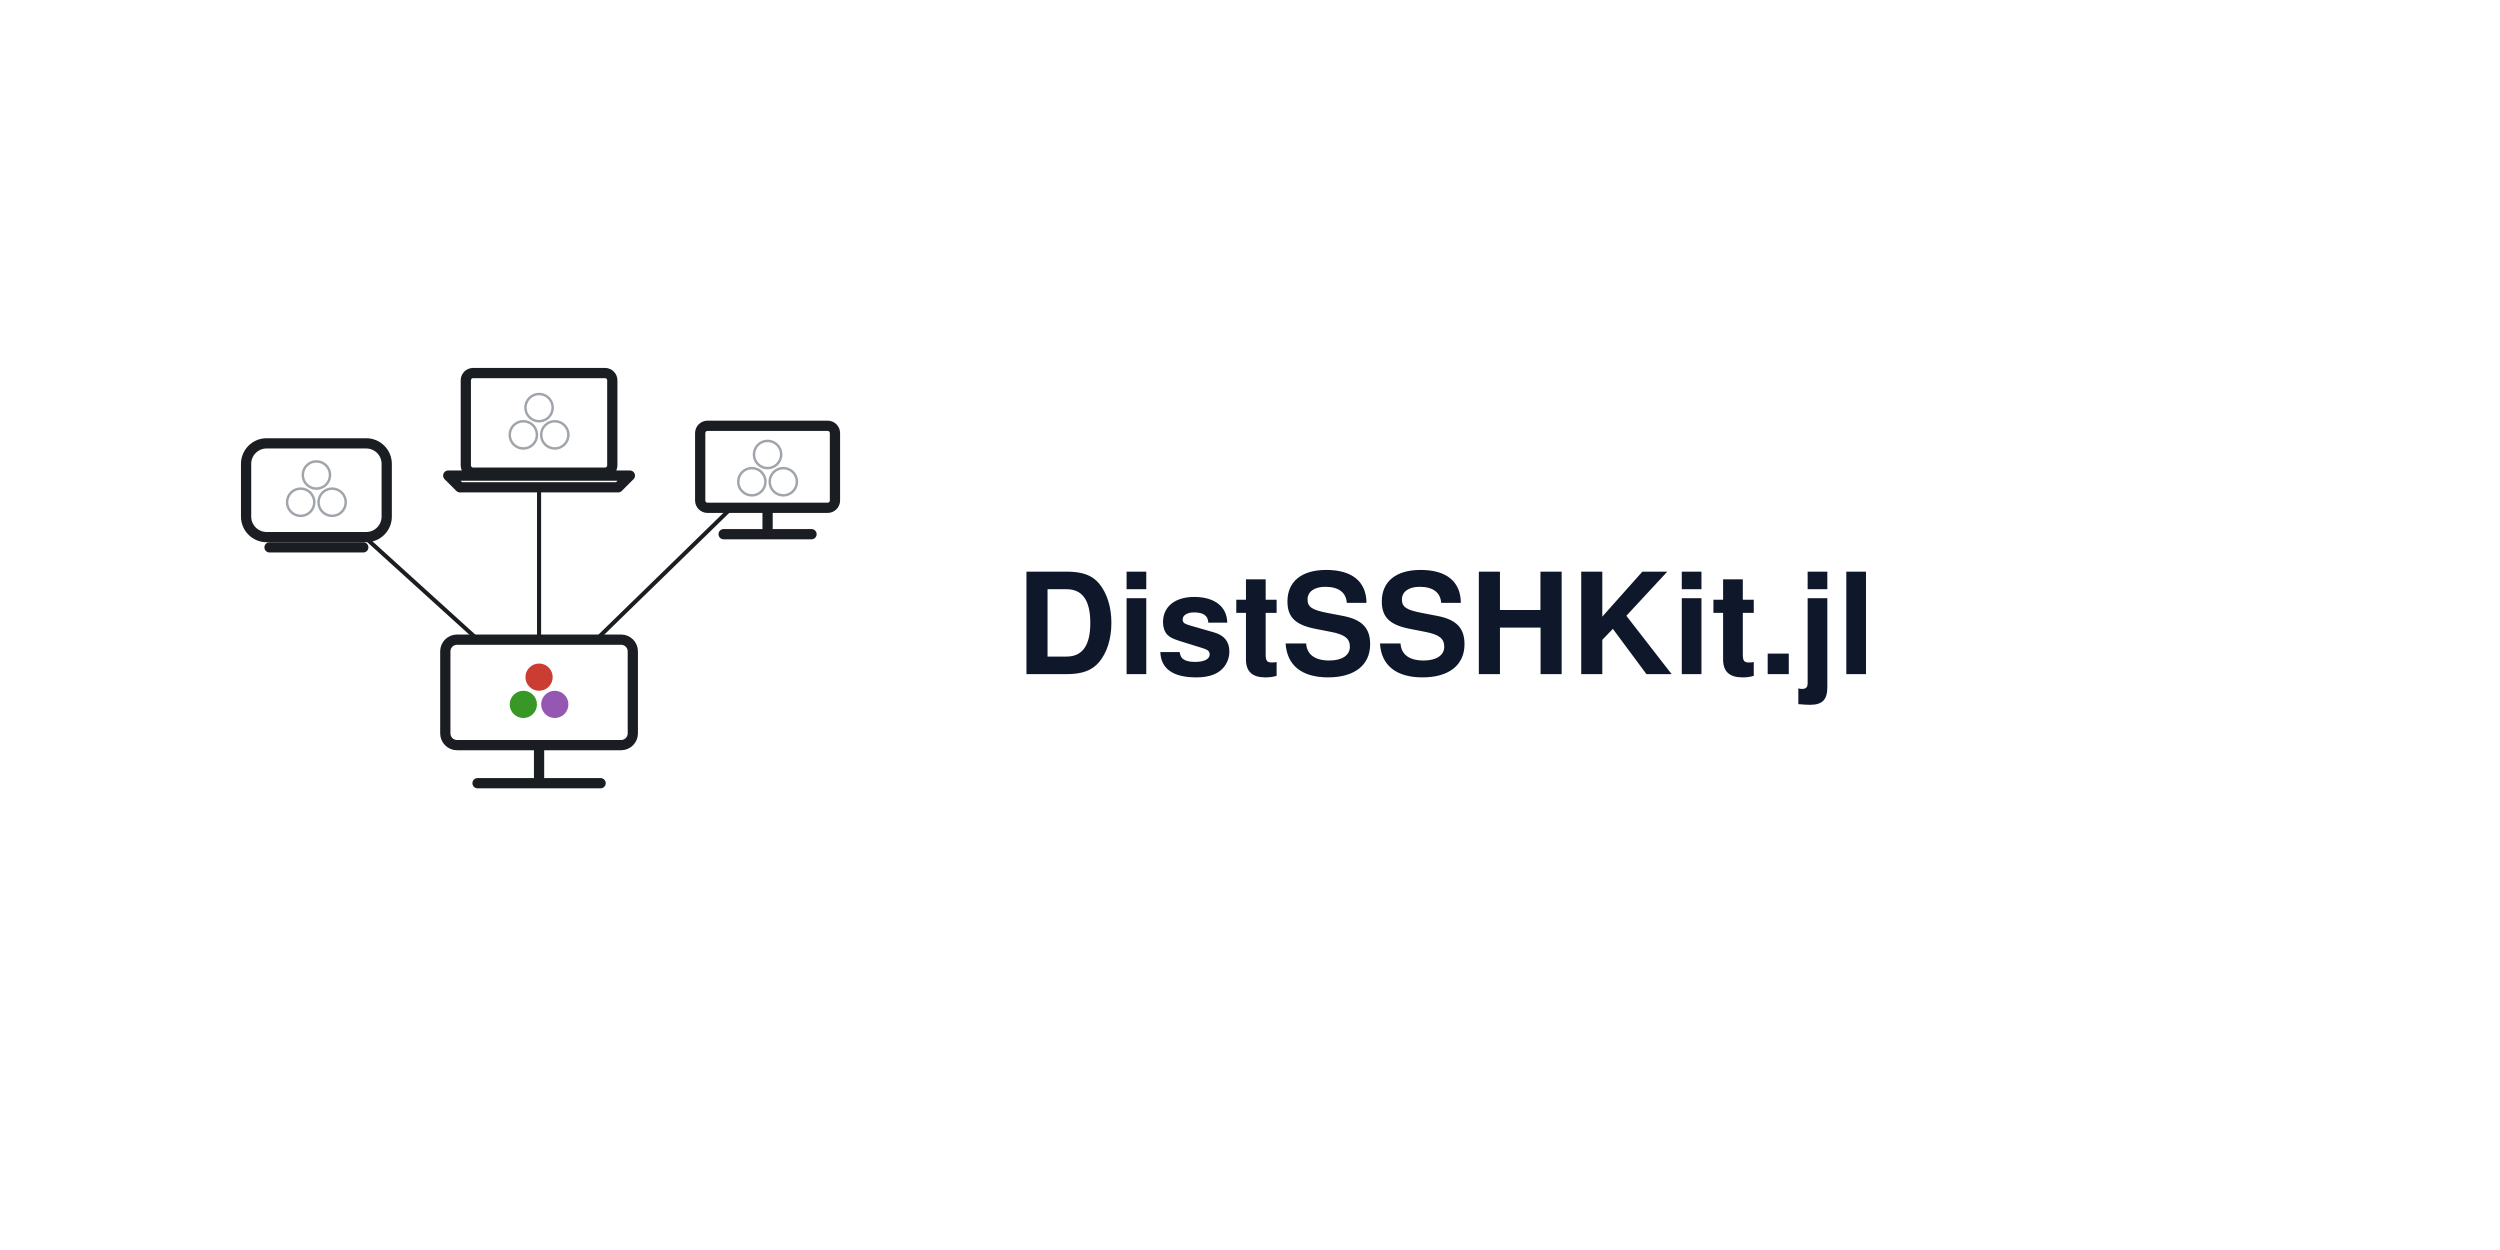
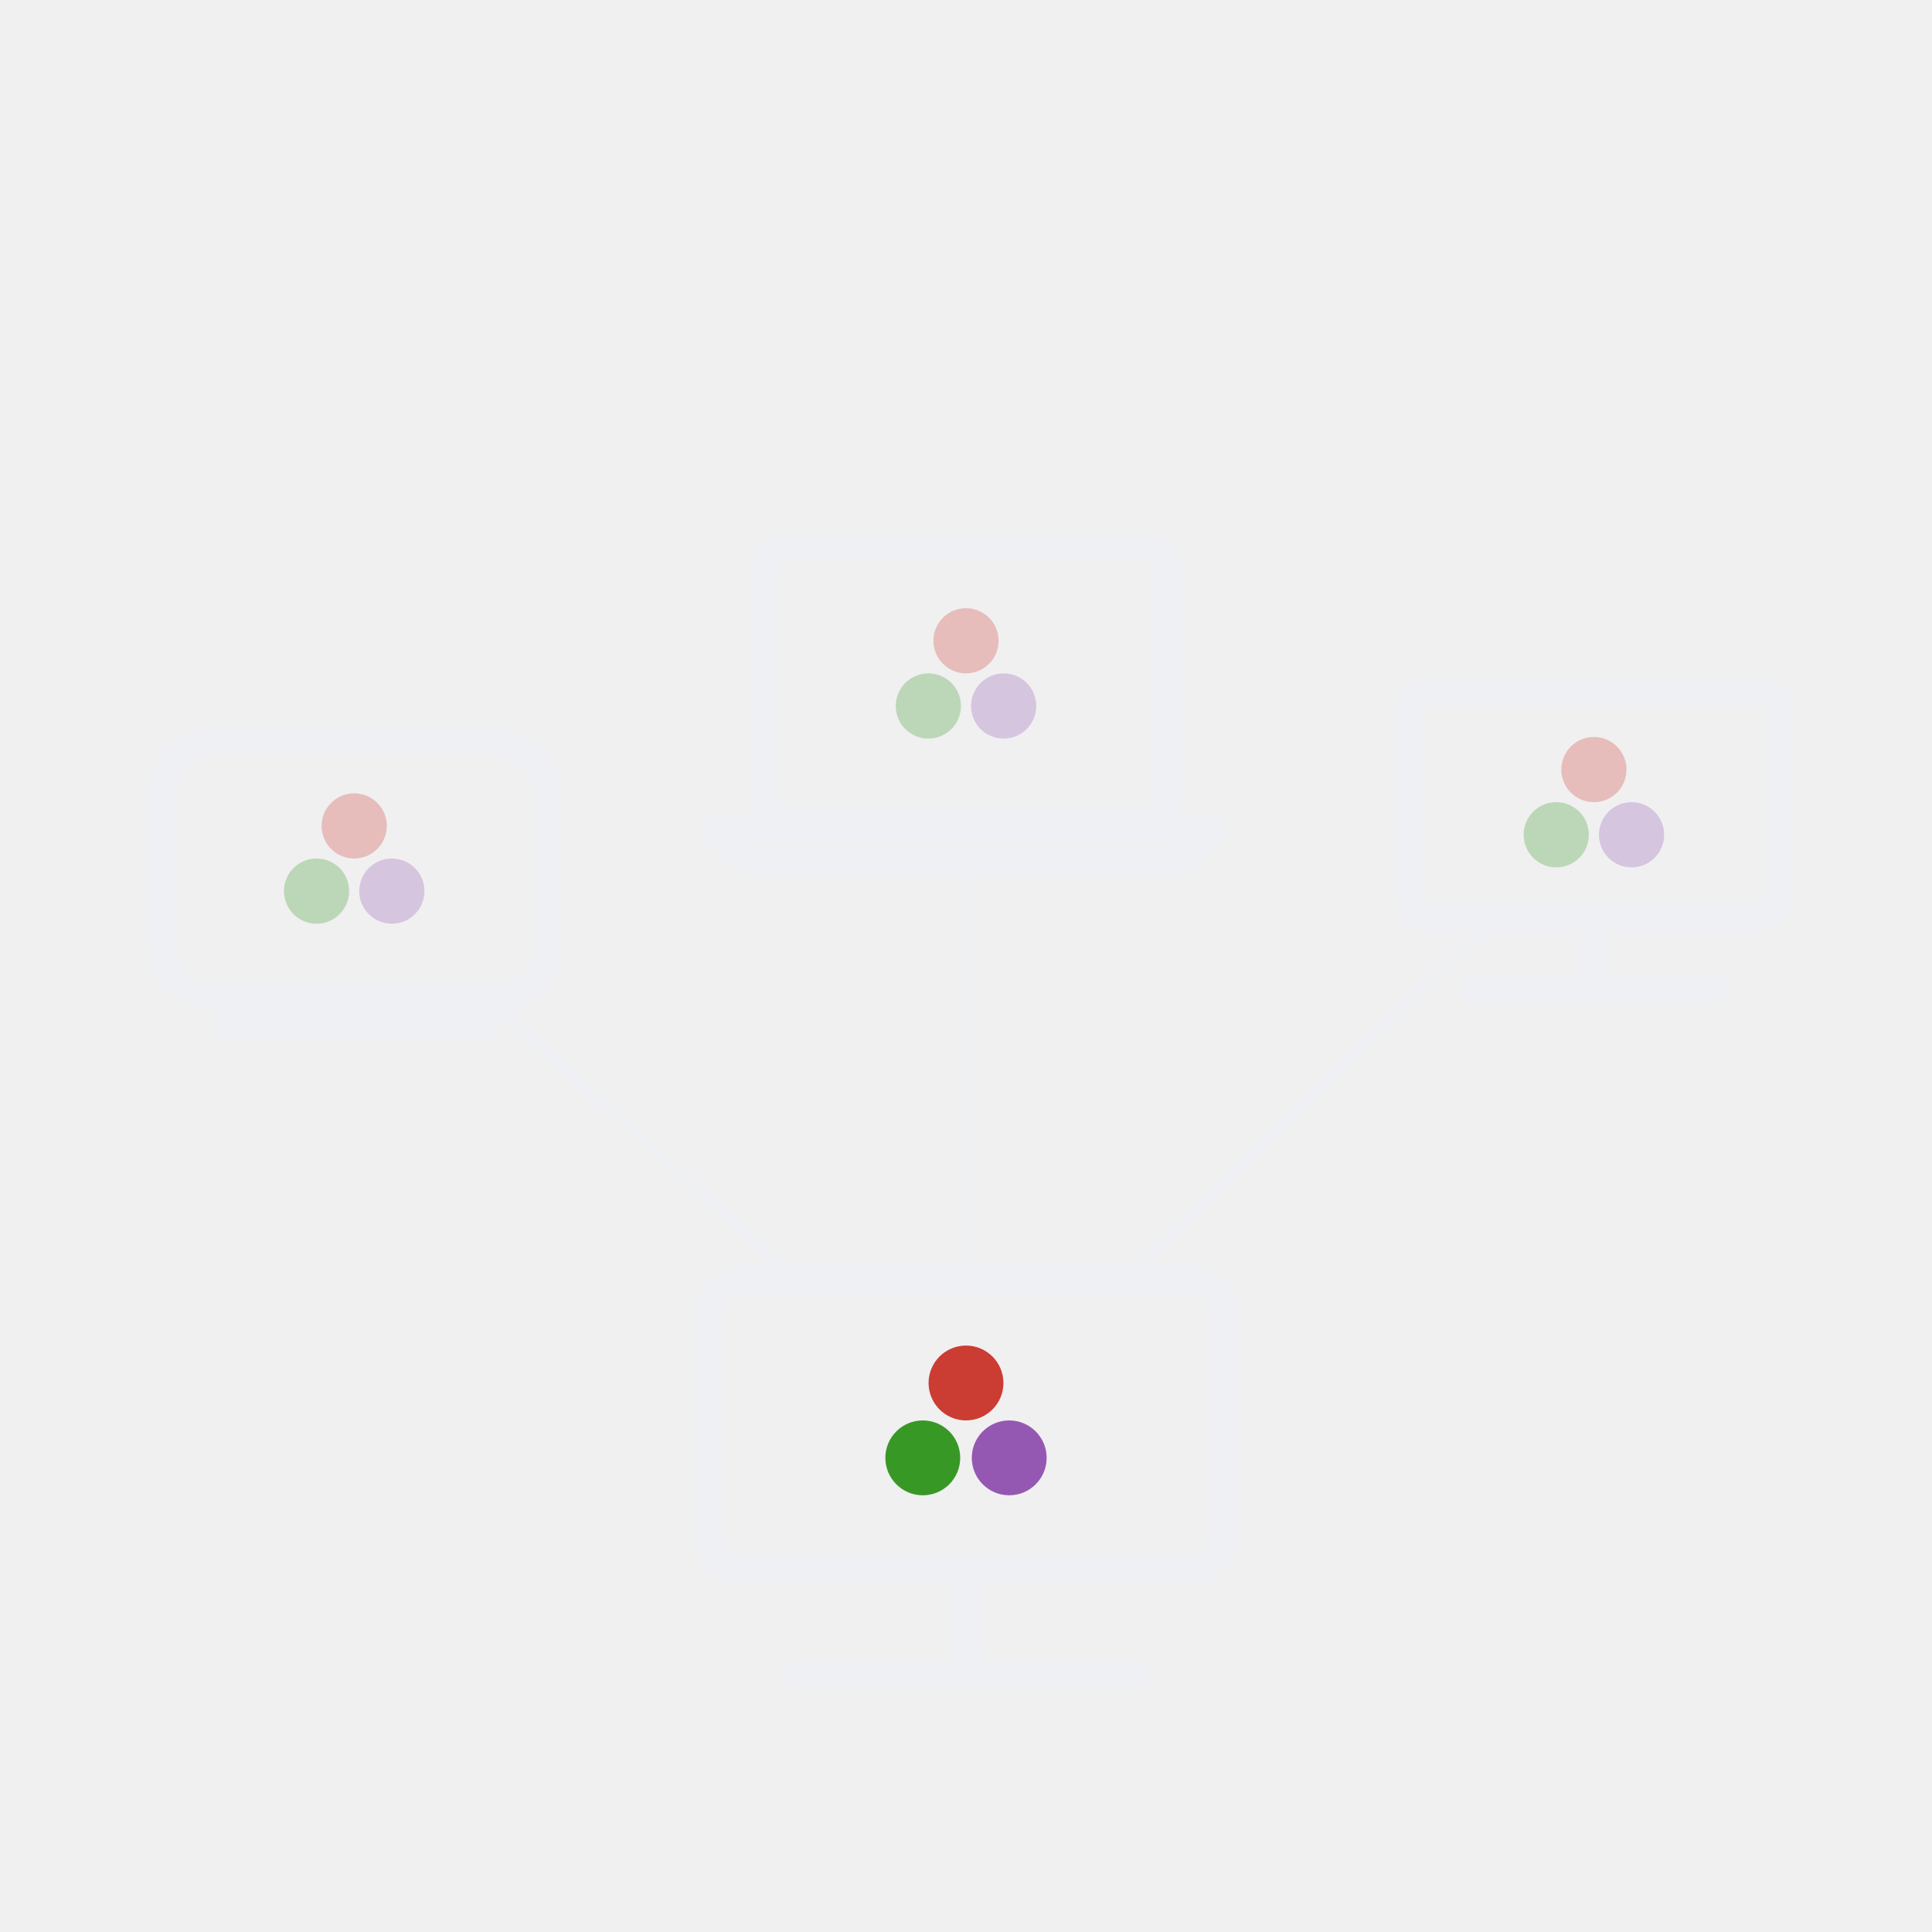
- <svg xmlns="http://www.w3.org/2000/svg" width="1280" height="640" viewBox="0 0 1280 640">
-   <rect width="1280" height="640" fill="#ffffff" />
-   <svg x="96" y="128" width="360" height="360" viewBox="0 26 240 240">
-     <defs>
-       <filter id="dot-glow" x="-100%" y="-100%" width="300%" height="300%">
-         <feGaussianBlur in="SourceGraphic" stdDeviation="1.6" result="b" />
-         <feMerge>
-           <feMergeNode in="b" />
-           <feMergeNode in="SourceGraphic" />
-         </feMerge>
-       </filter>
-       <style>
+ <svg xmlns="http://www.w3.org/2000/svg" viewBox="0 0 240 240" width="240" height="240">
+   <defs>
+     <filter id="dot-glow" x="-100%" y="-100%" width="300%" height="300%">
+       <feGaussianBlur in="SourceGraphic" stdDeviation="1.6" result="b" />
+       <feMerge>
+         <feMergeNode in="b" />
+         <feMergeNode in="SourceGraphic" />
+       </feMerge>
+     </filter>
+     <style>
      .stroke {
        fill: none;
-         stroke: #1a1d21;
+         stroke: #eef0f3;
        stroke-width: 3.5;
        stroke-linecap: round;
        stroke-linejoin: round;
      }
      .link {
-         stroke: #1a1d21;
+         stroke: #eef0f3;
        stroke-width: 1.4;
        stroke-linecap: round;
        fill: none;
      }
      .pkt { filter: url(#dot-glow); }
      .pkt-data {
-         fill: #1a1d21;
+         fill: #eef0f3;
        /* no glow — quieter than outbound Julia packets */
      }
      .attach { fill: none; stroke: none; }
      @media (prefers-reduced-motion: reduce) {
        .pkt, .pkt-data { display: none; }
      }
    </style>
-       <g id="laptop-body">
-         <rect class="stroke" x="-25" y="-22" width="50" height="34" rx="2.5" />
-         <path class="stroke" d="M-31,13 L31,13 L27,17 L-27,17 Z" />
-         <circle class="attach" id="attach-laptop" cx="0" cy="-4" r="0" />
-       </g>
-       <g id="minibox-body">
-         <rect class="stroke" x="-24" y="-16" width="48" height="32" rx="7" />
-         <line class="stroke" x1="-16" y1="19.5" x2="16" y2="19.5" />
-         <circle class="attach" id="attach-minibox" cx="0" cy="1" r="0" />
-       </g>
-       <g id="desktop-body">
-         <rect class="stroke" x="-23" y="-22" width="46" height="28" rx="2.5" />
-         <line class="stroke" x1="0" y1="7" x2="0" y2="13" />
-         <line class="stroke" x1="-15" y1="15" x2="15" y2="15" />
-         <circle class="attach" id="attach-desktop" cx="0" cy="-6" r="0" />
-       </g>
-       <g id="master-body">
-         <rect class="stroke" x="-32" y="-25" width="64" height="36" rx="4" />
-         <line class="stroke" x1="0" y1="12" x2="0" y2="22" />
-         <line class="stroke" x1="-21" y1="24" x2="21" y2="24" />
-         <circle class="attach" id="attach-master-l" cx="0" cy="-6" r="0" />
-         <circle class="attach" id="attach-master-c" cx="0" cy="-6" r="0" />
-         <circle class="attach" id="attach-master-r" cx="0" cy="-6" r="0" />
-       </g>
-       <g id="juliadot">
-         <circle cx="0" cy="-6.2" r="4.65" fill="#cb3c33" />
-         <circle cx="-5.369" cy="3.1" r="4.65" fill="#389826" />
-         <circle cx="5.369" cy="3.1" r="4.65" fill="#9558b2" />
-       </g>
-       <g id="juliadot-lg">
-         <circle cx="0" cy="-6.2" r="4.65" fill="#cb3c33" />
-         <circle cx="-5.369" cy="3.1" r="4.65" fill="#389826" />
-         <circle cx="5.369" cy="3.1" r="4.65" fill="#9558b2" />
-       </g>
-       <g id="remote-dots">
-         <circle cx="0" cy="-6.2" r="4.65" fill="#cb3c33" fill-opacity="0" stroke="#a0a5ab" stroke-width="0.85" stroke-opacity="1">
-           <animate attributeName="fill-opacity" begin="1.487s" dur="0.55s" values="0;1" fill="freeze" calcMode="spline" keySplines="0.4 0 0.2 1" />
-           <animate attributeName="stroke-opacity" begin="1.487s" dur="0.55s" values="1;0" fill="freeze" calcMode="spline" keySplines="0.4 0 0.2 1" />
-         </circle>
-         <circle cx="-5.369" cy="3.1" r="4.65" fill="#389826" fill-opacity="0" stroke="#a0a5ab" stroke-width="0.85" stroke-opacity="1">
-           <animate attributeName="fill-opacity" begin="2.071s" dur="0.55s" values="0;1" fill="freeze" calcMode="spline" keySplines="0.4 0 0.2 1" />
-           <animate attributeName="stroke-opacity" begin="2.071s" dur="0.55s" values="1;0" fill="freeze" calcMode="spline" keySplines="0.4 0 0.2 1" />
-         </circle>
-         <circle cx="5.369" cy="3.1" r="4.65" fill="#9558b2" fill-opacity="0" stroke="#a0a5ab" stroke-width="0.85" stroke-opacity="1">
-           <animate attributeName="fill-opacity" begin="2.656s" dur="0.55s" values="0;1" fill="freeze" calcMode="spline" keySplines="0.4 0 0.2 1" />
-           <animate attributeName="stroke-opacity" begin="2.656s" dur="0.55s" values="1;0" fill="freeze" calcMode="spline" keySplines="0.4 0 0.2 1" />
-         </circle>
-       </g>
-       <g id="master-dots">
-         <circle cx="0" cy="-6.2" r="4.65" fill="#cb3c33" opacity="1">
-           <animate attributeName="opacity" begin="1.062s" dur="0.371s" values="1;0.35;1" keyTimes="0;0.4;1" calcMode="spline" keySplines="0.4 0 0.2 1; 0.4 0 0.2 1" fill="freeze" />
-           <animate attributeName="opacity" begin="5.525s" dur="0.55s" values="1;0.15;1;0.3;1" keyTimes="0;0.22;0.45;0.7;1" calcMode="spline" keySplines="0.3 0 0.2 1; 0.3 0 0.2 1; 0.3 0 0.2 1; 0.3 0 0.2 1" fill="freeze" />
-           <animate attributeName="r" begin="5.525s" dur="0.55s" values="4.65;5.65;4.65;5.25;4.65" keyTimes="0;0.22;0.45;0.7;1" calcMode="spline" keySplines="0.3 0 0.2 1; 0.3 0 0.2 1; 0.3 0 0.2 1; 0.3 0 0.2 1" fill="freeze" />
-         </circle>
-         <circle cx="-5.369" cy="3.1" r="4.65" fill="#389826" opacity="1">
-           <animate attributeName="opacity" begin="1.646s" dur="0.371s" values="1;0.35;1" keyTimes="0;0.4;1" calcMode="spline" keySplines="0.4 0 0.2 1; 0.4 0 0.2 1" fill="freeze" />
-           <animate attributeName="opacity" begin="5.525s" dur="0.55s" values="1;0.15;1;0.3;1" keyTimes="0;0.22;0.45;0.7;1" calcMode="spline" keySplines="0.3 0 0.2 1; 0.3 0 0.2 1; 0.3 0 0.2 1; 0.3 0 0.2 1" fill="freeze" />
-           <animate attributeName="r" begin="5.525s" dur="0.55s" values="4.65;5.65;4.65;5.25;4.65" keyTimes="0;0.22;0.45;0.7;1" calcMode="spline" keySplines="0.3 0 0.2 1; 0.3 0 0.2 1; 0.3 0 0.2 1; 0.3 0 0.2 1" fill="freeze" />
-         </circle>
-         <circle cx="5.369" cy="3.1" r="4.65" fill="#9558b2" opacity="1">
-           <animate attributeName="opacity" begin="2.231s" dur="0.371s" values="1;0.35;1" keyTimes="0;0.4;1" calcMode="spline" keySplines="0.4 0 0.2 1; 0.4 0 0.2 1" fill="freeze" />
-           <animate attributeName="opacity" begin="5.525s" dur="0.55s" values="1;0.15;1;0.3;1" keyTimes="0;0.22;0.45;0.7;1" calcMode="spline" keySplines="0.3 0 0.2 1; 0.3 0 0.2 1; 0.3 0 0.2 1; 0.3 0 0.2 1" fill="freeze" />
-           <animate attributeName="r" begin="5.525s" dur="0.55s" values="4.65;5.65;4.65;5.25;4.65" keyTimes="0;0.22;0.45;0.7;1" calcMode="spline" keySplines="0.3 0 0.2 1; 0.3 0 0.2 1; 0.3 0 0.2 1; 0.3 0 0.2 1" fill="freeze" />
-         </circle>
-       </g>
-     </defs>
-     <g id="hub" transform="translate(120, 178)">
-       <path id="link-l" fill="none" stroke="none" d="M0,0 L-76,-69">
-         <animate attributeName="d" fill="freeze" calcMode="spline" begin="0s" dur="15.938s" keyTimes="0;0.08;0.16;0.24;0.32;0.4;0.48;0.56;0.64;0.72;0.8;0.88;1" keySplines="0.45 0 0.55 1; 0.45 0 0.55 1; 0.45 0 0.55 1; 0.45 0 0.55 1; 0.45 0 0.55 1; 0.45 0 0.55 1; 0.45 0 0.55 1; 0.45 0 0.55 1; 0.45 0 0.55 1; 0.45 0 0.55 1; 0.45 0 0.55 1; 0.45 0 0.55 1" values="M0,0 L-76,-69;M0,0 L-76,-72.2;M0,0 L-76,-69;M0,0 L-76,-71.8;M0,0 L-76,-69;M0,0 L-76,-71.4;M0,0 L-76,-69;M0,0 L-76,-70.8;M0,0 L-76,-69;M0,0 L-76,-70.2;M0,0 L-76,-69;M0,0 L-76,-69.6;M0,0 L-76,-69" />
-       </path>
-       <path id="link-t" fill="none" stroke="none" d="M0,0 L0,-92">
-         <animate attributeName="d" fill="freeze" calcMode="spline" begin="0.371s" dur="15.938s" keyTimes="0;0.08;0.16;0.24;0.32;0.4;0.48;0.56;0.64;0.72;0.8;0.88;1" keySplines="0.45 0 0.55 1; 0.45 0 0.55 1; 0.45 0 0.55 1; 0.45 0 0.55 1; 0.45 0 0.55 1; 0.45 0 0.55 1; 0.45 0 0.55 1; 0.45 0 0.55 1; 0.45 0 0.55 1; 0.45 0 0.55 1; 0.45 0 0.55 1; 0.45 0 0.55 1" values="M0,0 L0,-92;M0,0 L0,-95.2;M0,0 L0,-92;M0,0 L0,-94.8;M0,0 L0,-92;M0,0 L0,-94.4;M0,0 L0,-92;M0,0 L0,-93.8;M0,0 L0,-92;M0,0 L0,-93.2;M0,0 L0,-92;M0,0 L0,-92.6;M0,0 L0,-92" />
-       </path>
-       <path id="link-r" fill="none" stroke="none" d="M0,0 L78,-76">
-         <animate attributeName="d" fill="freeze" calcMode="spline" begin="0.744s" dur="15.938s" keyTimes="0;0.08;0.16;0.24;0.32;0.4;0.48;0.56;0.64;0.72;0.8;0.88;1" keySplines="0.45 0 0.55 1; 0.45 0 0.55 1; 0.45 0 0.55 1; 0.45 0 0.55 1; 0.45 0 0.55 1; 0.45 0 0.55 1; 0.45 0 0.55 1; 0.45 0 0.55 1; 0.45 0 0.55 1; 0.45 0 0.55 1; 0.45 0 0.55 1; 0.45 0 0.55 1" values="M0,0 L78,-76;M0,0 L78,-79.2;M0,0 L78,-76;M0,0 L78,-78.8;M0,0 L78,-76;M0,0 L78,-78.4;M0,0 L78,-76;M0,0 L78,-77.8;M0,0 L78,-76;M0,0 L78,-77.2;M0,0 L78,-76;M0,0 L78,-76.6;M0,0 L78,-76" />
-       </path>
-       <circle class="pkt" r="3.5" fill="#cb3c33" opacity="0">
-         <animate attributeName="opacity" begin="1.062s" dur="0.479s" values="0;1;1;0" keyTimes="0;0.12;0.88;1" fill="freeze" />
-         <animateMotion begin="1.062s" dur="0.479s" fill="freeze">
-           <mpath href="#link-l" />
-         </animateMotion>
-       </circle>
-       <circle class="pkt" r="3.5" fill="#389826" opacity="0">
-         <animate attributeName="opacity" begin="1.646s" dur="0.479s" values="0;1;1;0" keyTimes="0;0.12;0.88;1" fill="freeze" />
-         <animateMotion begin="1.646s" dur="0.479s" fill="freeze">
-           <mpath href="#link-l" />
-         </animateMotion>
-       </circle>
-       <circle class="pkt" r="3.5" fill="#9558b2" opacity="0">
-         <animate attributeName="opacity" begin="2.231s" dur="0.479s" values="0;1;1;0" keyTimes="0;0.12;0.88;1" fill="freeze" />
-         <animateMotion begin="2.231s" dur="0.479s" fill="freeze">
-           <mpath href="#link-l" />
-         </animateMotion>
-       </circle>
-       <circle class="pkt" r="3.5" fill="#cb3c33" opacity="0">
-         <animate attributeName="opacity" begin="1.062s" dur="0.479s" values="0;1;1;0" keyTimes="0;0.12;0.88;1" fill="freeze" />
-         <animateMotion begin="1.062s" dur="0.479s" fill="freeze">
-           <mpath href="#link-t" />
-         </animateMotion>
-       </circle>
-       <circle class="pkt" r="3.5" fill="#389826" opacity="0">
-         <animate attributeName="opacity" begin="1.646s" dur="0.479s" values="0;1;1;0" keyTimes="0;0.12;0.88;1" fill="freeze" />
-         <animateMotion begin="1.646s" dur="0.479s" fill="freeze">
-           <mpath href="#link-t" />
-         </animateMotion>
-       </circle>
-       <circle class="pkt" r="3.5" fill="#9558b2" opacity="0">
-         <animate attributeName="opacity" begin="2.231s" dur="0.479s" values="0;1;1;0" keyTimes="0;0.12;0.88;1" fill="freeze" />
-         <animateMotion begin="2.231s" dur="0.479s" fill="freeze">
-           <mpath href="#link-t" />
-         </animateMotion>
-       </circle>
-       <circle class="pkt" r="3.5" fill="#cb3c33" opacity="0">
-         <animate attributeName="opacity" begin="1.062s" dur="0.479s" values="0;1;1;0" keyTimes="0;0.12;0.88;1" fill="freeze" />
-         <animateMotion begin="1.062s" dur="0.479s" fill="freeze">
-           <mpath href="#link-r" />
-         </animateMotion>
-       </circle>
-       <circle class="pkt" r="3.5" fill="#389826" opacity="0">
-         <animate attributeName="opacity" begin="1.646s" dur="0.479s" values="0;1;1;0" keyTimes="0;0.12;0.88;1" fill="freeze" />
-         <animateMotion begin="1.646s" dur="0.479s" fill="freeze">
-           <mpath href="#link-r" />
-         </animateMotion>
-       </circle>
-       <circle class="pkt" r="3.5" fill="#9558b2" opacity="0">
-         <animate attributeName="opacity" begin="2.231s" dur="0.479s" values="0;1;1;0" keyTimes="0;0.12;0.88;1" fill="freeze" />
-         <animateMotion begin="2.231s" dur="0.479s" fill="freeze">
-           <mpath href="#link-r" />
-         </animateMotion>
-       </circle>
-       <circle class="pkt-data" r="2.2" opacity="0">
-         <animate attributeName="opacity" begin="5.046s" dur="0.479s" values="0;0.45;0.45;0" keyTimes="0;0.12;0.88;1" fill="freeze" />
-         <animateMotion begin="5.046s" dur="0.479s" fill="freeze" keyPoints="1;0" keyTimes="0;1" calcMode="linear">
-           <mpath href="#link-l" />
-         </animateMotion>
-       </circle>
-       <circle class="pkt-data" r="2.2" opacity="0">
-         <animate attributeName="opacity" begin="5.046s" dur="0.479s" values="0;0.45;0.45;0" keyTimes="0;0.12;0.88;1" fill="freeze" />
-         <animateMotion begin="5.046s" dur="0.479s" fill="freeze" keyPoints="1;0" keyTimes="0;1" calcMode="linear">
-           <mpath href="#link-t" />
-         </animateMotion>
-       </circle>
-       <circle class="pkt-data" r="2.2" opacity="0">
-         <animate attributeName="opacity" begin="5.046s" dur="0.479s" values="0;0.45;0.45;0" keyTimes="0;0.12;0.88;1" fill="freeze" />
-         <animateMotion begin="5.046s" dur="0.479s" fill="freeze" keyPoints="1;0" keyTimes="0;1" calcMode="linear">
-           <mpath href="#link-r" />
-         </animateMotion>
-       </circle>
-     </g>
-     <g transform="translate(44, 108)">
+     <g id="laptop-body">
+       <rect class="stroke" x="-25" y="-22" width="50" height="34" rx="2.5" />
+       <path class="stroke" d="M-31,13 L31,13 L27,17 L-27,17 Z" />
+       <circle class="attach" id="attach-laptop" cx="0" cy="-5" r="0" />
+     </g>
+     <g id="minibox-body">
+       <rect class="stroke" x="-24" y="-16" width="48" height="32" rx="7" />
+       <line class="stroke" x1="-16" y1="19.5" x2="16" y2="19.5" />
+       <circle class="attach" id="attach-minibox" cx="0" cy="0" r="0" />
+     </g>
+     <g id="desktop-body">
+       <rect class="stroke" x="-23" y="-22" width="46" height="28" rx="2.5" />
+       <line class="stroke" x1="0" y1="7" x2="0" y2="13" />
+       <line class="stroke" x1="-15" y1="15" x2="15" y2="15" />
+       <circle class="attach" id="attach-desktop" cx="0" cy="-7" r="0" />
+     </g>
+     <g id="master-body">
+       <rect class="stroke" x="-32" y="-25" width="64" height="36" rx="4" />
+       <line class="stroke" x1="0" y1="12" x2="0" y2="22" />
+       <line class="stroke" x1="-21" y1="24" x2="21" y2="24" />
+       <circle class="attach" id="attach-master-l" cx="0" cy="-6" r="0" />
+       <circle class="attach" id="attach-master-c" cx="0" cy="-6" r="0" />
+       <circle class="attach" id="attach-master-r" cx="0" cy="-6" r="0" />
+     </g>
+     <g id="juliadot">
+       <circle cx="0" cy="-5.4" r="4.05" fill="#cb3c33" />
+       <circle cx="-4.677" cy="2.7" r="4.05" fill="#389826" />
+       <circle cx="4.677" cy="2.7" r="4.05" fill="#9558b2" />
+     </g>
+     <g id="juliadot-lg">
+       <circle cx="0" cy="-6.2" r="4.65" fill="#cb3c33" />
+       <circle cx="-5.369" cy="3.1" r="4.65" fill="#389826" />
+       <circle cx="5.369" cy="3.1" r="4.65" fill="#9558b2" />
+     </g>
+     <g id="remote-dots">
+       <circle cx="0" cy="-5.4" r="4.05" fill="#cb3c33" fill-opacity="0.28">
+         <animate attributeName="fill-opacity" begin="2.9s" dur="0.4s" values="0.28;1" fill="freeze" calcMode="spline" keySplines="0.4 0 0.2 1" />
+       </circle>
+       <circle cx="-4.677" cy="2.7" r="4.05" fill="#389826" fill-opacity="0.28">
+         <animate attributeName="fill-opacity" begin="3.6s" dur="0.4s" values="0.28;1" fill="freeze" calcMode="spline" keySplines="0.4 0 0.2 1" />
+       </circle>
+       <circle cx="4.677" cy="2.7" r="4.05" fill="#9558b2" fill-opacity="0.28">
+         <animate attributeName="fill-opacity" begin="4.3s" dur="0.4s" values="0.28;1" fill="freeze" calcMode="spline" keySplines="0.4 0 0.2 1" />
+       </circle>
+     </g>
+     <g id="master-dots">
+       <circle cx="0" cy="-6.2" r="4.65" fill="#cb3c33" opacity="1">
+         <animate attributeName="opacity" begin="7.2s" dur="0.55s" values="1;0.15;1;0.3;1" keyTimes="0;0.22;0.45;0.7;1" calcMode="spline" keySplines="0.3 0 0.2 1; 0.3 0 0.2 1; 0.3 0 0.2 1; 0.3 0 0.2 1" fill="freeze" />
+         <animate attributeName="r" begin="7.2s" dur="0.55s" values="4.65;5.65;4.65;5.25;4.65" keyTimes="0;0.22;0.45;0.7;1" calcMode="spline" keySplines="0.3 0 0.2 1; 0.3 0 0.2 1; 0.3 0 0.2 1; 0.3 0 0.2 1" fill="freeze" />
+       </circle>
+       <circle cx="-5.369" cy="3.1" r="4.65" fill="#389826" opacity="1">
+         <animate attributeName="opacity" begin="7.2s" dur="0.55s" values="1;0.15;1;0.3;1" keyTimes="0;0.22;0.45;0.7;1" calcMode="spline" keySplines="0.3 0 0.2 1; 0.3 0 0.2 1; 0.3 0 0.2 1; 0.3 0 0.2 1" fill="freeze" />
+         <animate attributeName="r" begin="7.2s" dur="0.55s" values="4.65;5.65;4.65;5.25;4.65" keyTimes="0;0.22;0.45;0.7;1" calcMode="spline" keySplines="0.3 0 0.2 1; 0.3 0 0.2 1; 0.3 0 0.2 1; 0.3 0 0.2 1" fill="freeze" />
+       </circle>
+       <circle cx="5.369" cy="3.1" r="4.65" fill="#9558b2" opacity="1">
+         <animate attributeName="opacity" begin="7.2s" dur="0.55s" values="1;0.15;1;0.3;1" keyTimes="0;0.22;0.45;0.7;1" calcMode="spline" keySplines="0.3 0 0.2 1; 0.3 0 0.2 1; 0.3 0 0.2 1; 0.3 0 0.2 1" fill="freeze" />
+         <animate attributeName="r" begin="7.2s" dur="0.55s" values="4.65;5.65;4.65;5.25;4.65" keyTimes="0;0.22;0.45;0.7;1" calcMode="spline" keySplines="0.3 0 0.2 1; 0.3 0 0.2 1; 0.3 0 0.2 1; 0.3 0 0.2 1" fill="freeze" />
+       </circle>
+     </g>
+   </defs>
+   <g id="hub" transform="translate(120, 178)">
+     <path id="link-l" fill="none" stroke="none" d="M0,0 L-76,-69">
+       <animate attributeName="d" fill="freeze" calcMode="spline" begin="0s" dur="12s" keyTimes="0;0.08;0.16;0.24;0.32;0.4;0.48;0.56;0.64;0.72;0.8;0.88;1" keySplines="0.45 0 0.55 1; 0.45 0 0.55 1; 0.45 0 0.55 1; 0.45 0 0.55 1; 0.45 0 0.55 1; 0.45 0 0.55 1; 0.45 0 0.55 1; 0.45 0 0.55 1; 0.45 0 0.55 1; 0.45 0 0.55 1; 0.45 0 0.55 1; 0.45 0 0.55 1" values="M0,0 L-76,-69;M0,0 L-76,-76;M0,0 L-76,-69;M0,0 L-76,-75;M0,0 L-76,-69;M0,0 L-76,-74;M0,0 L-76,-69;M0,0 L-76,-72.5;M0,0 L-76,-69;M0,0 L-76,-71;M0,0 L-76,-69;M0,0 L-76,-69.8;M0,0 L-76,-69" />
+     </path>
+     <path id="link-t" fill="none" stroke="none" d="M0,0 L0,-92">
+       <animate attributeName="d" fill="freeze" calcMode="spline" begin="0.25s" dur="12s" keyTimes="0;0.08;0.16;0.24;0.32;0.4;0.48;0.56;0.64;0.72;0.8;0.88;1" keySplines="0.45 0 0.55 1; 0.45 0 0.55 1; 0.45 0 0.55 1; 0.45 0 0.55 1; 0.45 0 0.55 1; 0.45 0 0.55 1; 0.45 0 0.55 1; 0.45 0 0.55 1; 0.45 0 0.55 1; 0.45 0 0.55 1; 0.45 0 0.55 1; 0.45 0 0.55 1" values="M0,0 L0,-92;M0,0 L0,-99;M0,0 L0,-92;M0,0 L0,-98;M0,0 L0,-92;M0,0 L0,-97;M0,0 L0,-92;M0,0 L0,-95.5;M0,0 L0,-92;M0,0 L0,-94;M0,0 L0,-92;M0,0 L0,-92.8;M0,0 L0,-92" />
+     </path>
+     <path id="link-r" fill="none" stroke="none" d="M0,0 L78,-76">
+       <animate attributeName="d" fill="freeze" calcMode="spline" begin="0.5s" dur="12s" keyTimes="0;0.08;0.16;0.24;0.32;0.4;0.48;0.56;0.64;0.72;0.8;0.88;1" keySplines="0.45 0 0.55 1; 0.45 0 0.55 1; 0.45 0 0.55 1; 0.45 0 0.55 1; 0.45 0 0.55 1; 0.45 0 0.55 1; 0.45 0 0.55 1; 0.45 0 0.55 1; 0.45 0 0.55 1; 0.45 0 0.55 1; 0.45 0 0.55 1; 0.45 0 0.55 1" values="M0,0 L78,-76;M0,0 L78,-83;M0,0 L78,-76;M0,0 L78,-82;M0,0 L78,-76;M0,0 L78,-81;M0,0 L78,-76;M0,0 L78,-79.5;M0,0 L78,-76;M0,0 L78,-78;M0,0 L78,-76;M0,0 L78,-76.8;M0,0 L78,-76" />
+     </path>
+     <circle class="pkt" r="3.5" fill="#cb3c33" opacity="0">
+       <animate attributeName="opacity" begin="2.4s" dur="0.5s" values="0;1;1;0" keyTimes="0;0.12;0.88;1" fill="freeze" />
+       <animateMotion begin="2.4s" dur="0.5s" fill="freeze" keyPoints="0.20;0.78" keyTimes="0;1" calcMode="linear">
+         <mpath href="#link-l" />
+       </animateMotion>
+     </circle>
+     <circle class="pkt" r="3.5" fill="#389826" opacity="0">
+       <animate attributeName="opacity" begin="3.1s" dur="0.5s" values="0;1;1;0" keyTimes="0;0.12;0.88;1" fill="freeze" />
+       <animateMotion begin="3.1s" dur="0.5s" fill="freeze" keyPoints="0.20;0.78" keyTimes="0;1" calcMode="linear">
+         <mpath href="#link-l" />
+       </animateMotion>
+     </circle>
+     <circle class="pkt" r="3.5" fill="#9558b2" opacity="0">
+       <animate attributeName="opacity" begin="3.8s" dur="0.5s" values="0;1;1;0" keyTimes="0;0.12;0.88;1" fill="freeze" />
+       <animateMotion begin="3.8s" dur="0.5s" fill="freeze" keyPoints="0.20;0.78" keyTimes="0;1" calcMode="linear">
+         <mpath href="#link-l" />
+       </animateMotion>
+     </circle>
+     <circle class="pkt" r="3.5" fill="#cb3c33" opacity="0">
+       <animate attributeName="opacity" begin="2.4s" dur="0.5s" values="0;1;1;0" keyTimes="0;0.12;0.88;1" fill="freeze" />
+       <animateMotion begin="2.4s" dur="0.5s" fill="freeze" keyPoints="0.20;0.78" keyTimes="0;1" calcMode="linear">
+         <mpath href="#link-t" />
+       </animateMotion>
+     </circle>
+     <circle class="pkt" r="3.5" fill="#389826" opacity="0">
+       <animate attributeName="opacity" begin="3.1s" dur="0.5s" values="0;1;1;0" keyTimes="0;0.12;0.88;1" fill="freeze" />
+       <animateMotion begin="3.1s" dur="0.5s" fill="freeze" keyPoints="0.20;0.78" keyTimes="0;1" calcMode="linear">
+         <mpath href="#link-t" />
+       </animateMotion>
+     </circle>
+     <circle class="pkt" r="3.5" fill="#9558b2" opacity="0">
+       <animate attributeName="opacity" begin="3.8s" dur="0.5s" values="0;1;1;0" keyTimes="0;0.12;0.88;1" fill="freeze" />
+       <animateMotion begin="3.8s" dur="0.5s" fill="freeze" keyPoints="0.20;0.78" keyTimes="0;1" calcMode="linear">
+         <mpath href="#link-t" />
+       </animateMotion>
+     </circle>
+     <circle class="pkt" r="3.5" fill="#cb3c33" opacity="0">
+       <animate attributeName="opacity" begin="2.4s" dur="0.5s" values="0;1;1;0" keyTimes="0;0.12;0.88;1" fill="freeze" />
+       <animateMotion begin="2.4s" dur="0.5s" fill="freeze" keyPoints="0.20;0.78" keyTimes="0;1" calcMode="linear">
+         <mpath href="#link-r" />
+       </animateMotion>
+     </circle>
+     <circle class="pkt" r="3.5" fill="#389826" opacity="0">
+       <animate attributeName="opacity" begin="3.1s" dur="0.5s" values="0;1;1;0" keyTimes="0;0.12;0.88;1" fill="freeze" />
+       <animateMotion begin="3.1s" dur="0.5s" fill="freeze" keyPoints="0.20;0.78" keyTimes="0;1" calcMode="linear">
+         <mpath href="#link-r" />
+       </animateMotion>
+     </circle>
+     <circle class="pkt" r="3.5" fill="#9558b2" opacity="0">
+       <animate attributeName="opacity" begin="3.8s" dur="0.5s" values="0;1;1;0" keyTimes="0;0.12;0.88;1" fill="freeze" />
+       <animateMotion begin="3.8s" dur="0.5s" fill="freeze" keyPoints="0.20;0.78" keyTimes="0;1" calcMode="linear">
+         <mpath href="#link-r" />
+       </animateMotion>
+     </circle>
+     <circle class="pkt-data" r="2.2" opacity="0">
+       <animate attributeName="opacity" begin="6.6s" dur="0.5s" values="0;0.45;0.45;0" keyTimes="0;0.12;0.88;1" fill="freeze" />
+       <animateMotion begin="6.6s" dur="0.5s" fill="freeze" keyPoints="0.78;0.20" keyTimes="0;1" calcMode="linear">
+         <mpath href="#link-l" />
+       </animateMotion>
+     </circle>
+     <circle class="pkt-data" r="2.2" opacity="0">
+       <animate attributeName="opacity" begin="6.6s" dur="0.5s" values="0;0.45;0.45;0" keyTimes="0;0.12;0.88;1" fill="freeze" />
+       <animateMotion begin="6.6s" dur="0.5s" fill="freeze" keyPoints="0.78;0.20" keyTimes="0;1" calcMode="linear">
+         <mpath href="#link-t" />
+       </animateMotion>
+     </circle>
+     <circle class="pkt-data" r="2.2" opacity="0">
+       <animate attributeName="opacity" begin="6.6s" dur="0.5s" values="0;0.45;0.45;0" keyTimes="0;0.12;0.88;1" fill="freeze" />
+       <animateMotion begin="6.6s" dur="0.5s" fill="freeze" keyPoints="0.78;0.20" keyTimes="0;1" calcMode="linear">
+         <mpath href="#link-r" />
+       </animateMotion>
+     </circle>
+   </g>
+   <g transform="translate(44, 108)">
+     <g>
+       <animateTransform attributeName="transform" type="translate" values="0 0;0 -7;0 0;0 -6;0 0;0 -5;0 0;0 -3.5;0 0;0 -2;0 0;0 -0.8;0 0" keyTimes="0;0.08;0.16;0.24;0.32;0.4;0.48;0.56;0.64;0.72;0.8;0.88;1" calcMode="spline" keySplines="0.45 0 0.55 1; 0.45 0 0.55 1; 0.45 0 0.55 1; 0.45 0 0.55 1; 0.45 0 0.55 1; 0.45 0 0.55 1; 0.45 0 0.55 1; 0.45 0 0.55 1; 0.45 0 0.55 1; 0.45 0 0.55 1; 0.45 0 0.55 1; 0.45 0 0.55 1" dur="12s" begin="0s" fill="freeze" />
+       <use href="#minibox-body" />
+       <line class="link" x1="16.5" y1="16" x2="55.1" y2="51">
+         <animate attributeName="y2" fill="freeze" calcMode="spline" begin="0s" dur="12s" keyTimes="0;0.08;0.16;0.24;0.32;0.4;0.48;0.56;0.64;0.72;0.8;0.88;1" keySplines="0.45 0 0.55 1; 0.45 0 0.55 1; 0.45 0 0.55 1; 0.45 0 0.55 1; 0.45 0 0.55 1; 0.45 0 0.55 1; 0.45 0 0.55 1; 0.45 0 0.55 1; 0.45 0 0.55 1; 0.45 0 0.55 1; 0.45 0 0.55 1; 0.45 0 0.55 1" values="51;58;51;57;51;56;51;54.5;51;53;51;51.8;51" />
+       </line>
+       <g transform="translate(0, 0)">
+         <g>
+           <animateTransform attributeName="transform" type="rotate" values="0 0 0;360 0 0;720 0 0;1080 0 0" keyTimes="0;0.33;0.66;1" calcMode="spline" keySplines="0.2 0.05 0.25 1; 0.2 0.05 0.25 1; 0.2 0.05 0.25 1" begin="4.7s" dur="1.8s" fill="freeze" />
+           <use href="#remote-dots" />
+         </g>
+       </g>
+     </g>
+   </g>
+   <g transform="translate(120, 90)">
+     <g>
+       <animateTransform attributeName="transform" type="translate" values="0 0;0 -7;0 0;0 -6;0 0;0 -5;0 0;0 -3.5;0 0;0 -2;0 0;0 -0.8;0 0" keyTimes="0;0.08;0.16;0.24;0.32;0.4;0.48;0.56;0.64;0.72;0.8;0.88;1" calcMode="spline" keySplines="0.45 0 0.55 1; 0.45 0 0.55 1; 0.45 0 0.55 1; 0.45 0 0.55 1; 0.45 0 0.55 1; 0.45 0 0.55 1; 0.45 0 0.55 1; 0.45 0 0.55 1; 0.45 0 0.55 1; 0.45 0 0.55 1; 0.45 0 0.55 1; 0.45 0 0.55 1" dur="12s" begin="0.25s" fill="freeze" />
+       <use href="#laptop-body" />
+       <line class="link" x1="0" y1="17" x2="0" y2="69">
+         <animate attributeName="y2" fill="freeze" calcMode="spline" begin="0.25s" dur="12s" keyTimes="0;0.08;0.16;0.24;0.32;0.4;0.48;0.56;0.64;0.72;0.8;0.88;1" keySplines="0.45 0 0.55 1; 0.45 0 0.55 1; 0.45 0 0.55 1; 0.45 0 0.55 1; 0.45 0 0.55 1; 0.45 0 0.55 1; 0.45 0 0.55 1; 0.45 0 0.55 1; 0.45 0 0.55 1; 0.45 0 0.55 1; 0.45 0 0.55 1; 0.45 0 0.55 1" values="69;76;69;75;69;74;69;72.5;69;71;69;69.8;69" />
+       </line>
+       <g transform="translate(0, -5)">
+         <g>
+           <animateTransform attributeName="transform" type="rotate" values="0 0 0;360 0 0;720 0 0;1080 0 0" keyTimes="0;0.33;0.66;1" calcMode="spline" keySplines="0.2 0.05 0.25 1; 0.2 0.05 0.25 1; 0.2 0.05 0.25 1" begin="4.7s" dur="1.8s" fill="freeze" />
+           <use href="#remote-dots" />
+         </g>
+       </g>
+     </g>
+   </g>
+   <g transform="translate(198, 108)">
+     <g>
+       <animateTransform attributeName="transform" type="translate" values="0 0;0 -7;0 0;0 -6;0 0;0 -5;0 0;0 -3.5;0 0;0 -2;0 0;0 -0.8;0 0" keyTimes="0;0.08;0.16;0.24;0.32;0.4;0.48;0.56;0.64;0.72;0.8;0.88;1" calcMode="spline" keySplines="0.45 0 0.55 1; 0.45 0 0.55 1; 0.45 0 0.55 1; 0.45 0 0.55 1; 0.45 0 0.55 1; 0.45 0 0.55 1; 0.45 0 0.55 1; 0.45 0 0.55 1; 0.45 0 0.55 1; 0.45 0 0.55 1; 0.45 0 0.55 1; 0.45 0 0.55 1" dur="12s" begin="0.5s" fill="freeze" />
+       <use href="#desktop-body" />
+       <line class="link" x1="-12.3" y1="6" x2="-58.5" y2="51">
+         <animate attributeName="y2" fill="freeze" calcMode="spline" begin="0.5s" dur="12s" keyTimes="0;0.08;0.16;0.24;0.32;0.4;0.48;0.56;0.64;0.72;0.8;0.88;1" keySplines="0.45 0 0.55 1; 0.45 0 0.55 1; 0.45 0 0.55 1; 0.45 0 0.55 1; 0.45 0 0.55 1; 0.45 0 0.55 1; 0.45 0 0.55 1; 0.45 0 0.55 1; 0.45 0 0.55 1; 0.45 0 0.55 1; 0.45 0 0.55 1; 0.45 0 0.55 1" values="51;58;51;57;51;56;51;54.5;51;53;51;51.8;51" />
+       </line>
+       <g transform="translate(0, -7)">
+         <g>
+           <animateTransform attributeName="transform" type="rotate" values="0 0 0;360 0 0;720 0 0;1080 0 0" keyTimes="0;0.33;0.66;1" calcMode="spline" keySplines="0.2 0.05 0.25 1; 0.2 0.05 0.25 1; 0.2 0.05 0.25 1" begin="4.7s" dur="1.8s" fill="freeze" />
+           <use href="#remote-dots" />
+         </g>
+       </g>
+     </g>
+   </g>
+   <g transform="translate(120, 184)">
+     <use href="#master-body" />
+     <g transform="translate(0, -6)">
      <g>
-         <animateTransform attributeName="transform" type="translate" values="0 0;0 -3.2;0 0;0 -2.8;0 0;0 -2.4;0 0;0 -1.8;0 0;0 -1.2;0 0;0 -0.6;0 0" keyTimes="0;0.08;0.16;0.24;0.32;0.4;0.48;0.56;0.64;0.72;0.8;0.88;1" calcMode="spline" keySplines="0.45 0 0.55 1; 0.45 0 0.55 1; 0.45 0 0.55 1; 0.45 0 0.55 1; 0.45 0 0.55 1; 0.45 0 0.55 1; 0.45 0 0.55 1; 0.45 0 0.55 1; 0.45 0 0.55 1; 0.45 0 0.55 1; 0.45 0 0.55 1; 0.45 0 0.55 1" dur="15.938s" begin="0s" fill="freeze" />
-         <use href="#minibox-body" />
-         <line class="link" x1="16.5" y1="16" x2="55.1" y2="51">
-           <animate attributeName="y2" fill="freeze" calcMode="spline" begin="0s" dur="15.938s" keyTimes="0;0.08;0.16;0.24;0.32;0.4;0.48;0.56;0.64;0.72;0.8;0.88;1" keySplines="0.45 0 0.55 1; 0.45 0 0.55 1; 0.45 0 0.55 1; 0.45 0 0.55 1; 0.45 0 0.55 1; 0.45 0 0.55 1; 0.45 0 0.55 1; 0.45 0 0.55 1; 0.45 0 0.55 1; 0.45 0 0.55 1; 0.45 0 0.55 1; 0.45 0 0.55 1" values="51;54.2;51;53.8;51;53.4;51;52.8;51;52.2;51;51.6;51" />
-         </line>
-         <g transform="translate(0, 1)">
-           <g>
-             <animateTransform attributeName="transform" type="rotate" values="0 0 0;360 0 0;720 0 0;1080 0 0" keyTimes="0;0.33;0.66;1" calcMode="spline" keySplines="0.2 0.05 0.25 1; 0.2 0.05 0.25 1; 0.2 0.05 0.25 1" begin="2.975s" dur="1.913s" fill="freeze" />
-             <use href="#remote-dots" />
-           </g>
-         </g>
-       </g>
-     </g>
-     <g transform="translate(120, 90)">
-       <g>
-         <animateTransform attributeName="transform" type="translate" values="0 0;0 -3.2;0 0;0 -2.8;0 0;0 -2.4;0 0;0 -1.8;0 0;0 -1.2;0 0;0 -0.6;0 0" keyTimes="0;0.08;0.16;0.24;0.32;0.4;0.48;0.56;0.64;0.72;0.8;0.88;1" calcMode="spline" keySplines="0.45 0 0.55 1; 0.45 0 0.55 1; 0.45 0 0.55 1; 0.45 0 0.55 1; 0.45 0 0.55 1; 0.45 0 0.55 1; 0.45 0 0.55 1; 0.45 0 0.55 1; 0.45 0 0.55 1; 0.45 0 0.55 1; 0.45 0 0.55 1; 0.45 0 0.55 1" dur="15.938s" begin="0.371s" fill="freeze" />
-         <use href="#laptop-body" />
-         <line class="link" x1="0" y1="17" x2="0" y2="69">
-           <animate attributeName="y2" fill="freeze" calcMode="spline" begin="0.371s" dur="15.938s" keyTimes="0;0.08;0.16;0.24;0.32;0.4;0.48;0.56;0.64;0.72;0.8;0.88;1" keySplines="0.45 0 0.55 1; 0.45 0 0.55 1; 0.45 0 0.55 1; 0.45 0 0.55 1; 0.45 0 0.55 1; 0.45 0 0.55 1; 0.45 0 0.55 1; 0.45 0 0.55 1; 0.45 0 0.55 1; 0.45 0 0.55 1; 0.45 0 0.55 1; 0.45 0 0.55 1" values="69;72.2;69;71.8;69;71.4;69;70.8;69;70.2;69;69.6;69" />
-         </line>
-         <g transform="translate(0, -4)">
-           <g>
-             <animateTransform attributeName="transform" type="rotate" values="0 0 0;360 0 0;720 0 0;1080 0 0" keyTimes="0;0.33;0.66;1" calcMode="spline" keySplines="0.2 0.05 0.25 1; 0.2 0.05 0.25 1; 0.2 0.05 0.25 1" begin="2.975s" dur="1.913s" fill="freeze" />
-             <use href="#remote-dots" />
-           </g>
-         </g>
-       </g>
-     </g>
-     <g transform="translate(198, 108)">
-       <g>
-         <animateTransform attributeName="transform" type="translate" values="0 0;0 -3.2;0 0;0 -2.8;0 0;0 -2.4;0 0;0 -1.8;0 0;0 -1.2;0 0;0 -0.6;0 0" keyTimes="0;0.08;0.16;0.24;0.32;0.4;0.48;0.56;0.64;0.72;0.8;0.88;1" calcMode="spline" keySplines="0.45 0 0.55 1; 0.45 0 0.55 1; 0.45 0 0.55 1; 0.45 0 0.55 1; 0.45 0 0.55 1; 0.45 0 0.55 1; 0.45 0 0.55 1; 0.45 0 0.55 1; 0.45 0 0.55 1; 0.45 0 0.55 1; 0.45 0 0.55 1; 0.45 0 0.55 1" dur="15.938s" begin="0.744s" fill="freeze" />
-         <use href="#desktop-body" />
-         <line class="link" x1="-12.3" y1="6" x2="-58.5" y2="51">
-           <animate attributeName="y2" fill="freeze" calcMode="spline" begin="0.744s" dur="15.938s" keyTimes="0;0.08;0.16;0.24;0.32;0.4;0.48;0.56;0.64;0.72;0.8;0.88;1" keySplines="0.45 0 0.55 1; 0.45 0 0.55 1; 0.45 0 0.55 1; 0.45 0 0.55 1; 0.45 0 0.55 1; 0.45 0 0.55 1; 0.45 0 0.55 1; 0.45 0 0.55 1; 0.45 0 0.55 1; 0.45 0 0.55 1; 0.45 0 0.55 1; 0.45 0 0.55 1" values="51;54.2;51;53.8;51;53.4;51;52.8;51;52.2;51;51.6;51" />
-         </line>
-         <g transform="translate(0, -6)">
-           <g>
-             <animateTransform attributeName="transform" type="rotate" values="0 0 0;360 0 0;720 0 0;1080 0 0" keyTimes="0;0.33;0.66;1" calcMode="spline" keySplines="0.2 0.05 0.25 1; 0.2 0.05 0.25 1; 0.2 0.05 0.25 1" begin="2.975s" dur="1.913s" fill="freeze" />
-             <use href="#remote-dots" />
-           </g>
-         </g>
-       </g>
-     </g>
-     <g transform="translate(120, 184)">
-       <use href="#master-body" />
-       <g transform="translate(0, -6)">
-         <g>
-           <animateTransform attributeName="transform" type="rotate" values="0 0 0;360 0 0;720 0 0;1080 0 0" keyTimes="0;0.33;0.66;1" calcMode="spline" keySplines="0.2 0.05 0.25 1; 0.2 0.05 0.25 1; 0.2 0.05 0.25 1" begin="2.975s" dur="1.913s" fill="freeze" />
+         <animateTransform attributeName="transform" type="rotate" values="0 0 0;360 0 0;720 0 0;1080 0 0" keyTimes="0;0.33;0.66;1" calcMode="spline" keySplines="0.2 0.05 0.25 1; 0.2 0.05 0.25 1; 0.2 0.05 0.25 1" begin="2.4s" dur="2.1s" fill="freeze" />
+         <g>
+           <animateTransform attributeName="transform" type="rotate" values="0 0 0;360 0 0;720 0 0;1080 0 0" keyTimes="0;0.33;0.66;1" calcMode="spline" keySplines="0.2 0.05 0.25 1; 0.2 0.05 0.25 1; 0.2 0.05 0.25 1" begin="4.7s" dur="1.8s" fill="freeze" />
          <use href="#master-dots" />
        </g>
      </g>
    </g>
-   </svg>
-   <text x="520" y="320" dominant-baseline="middle" fill="#0f172a" font-family="ui-sans-serif, system-ui, -apple-system, 'SF Pro Display', 'Helvetica Neue', Helvetica, Arial, sans-serif" font-size="72" font-weight="800">DistSSHKit.jl</text>
+   </g>
</svg>
